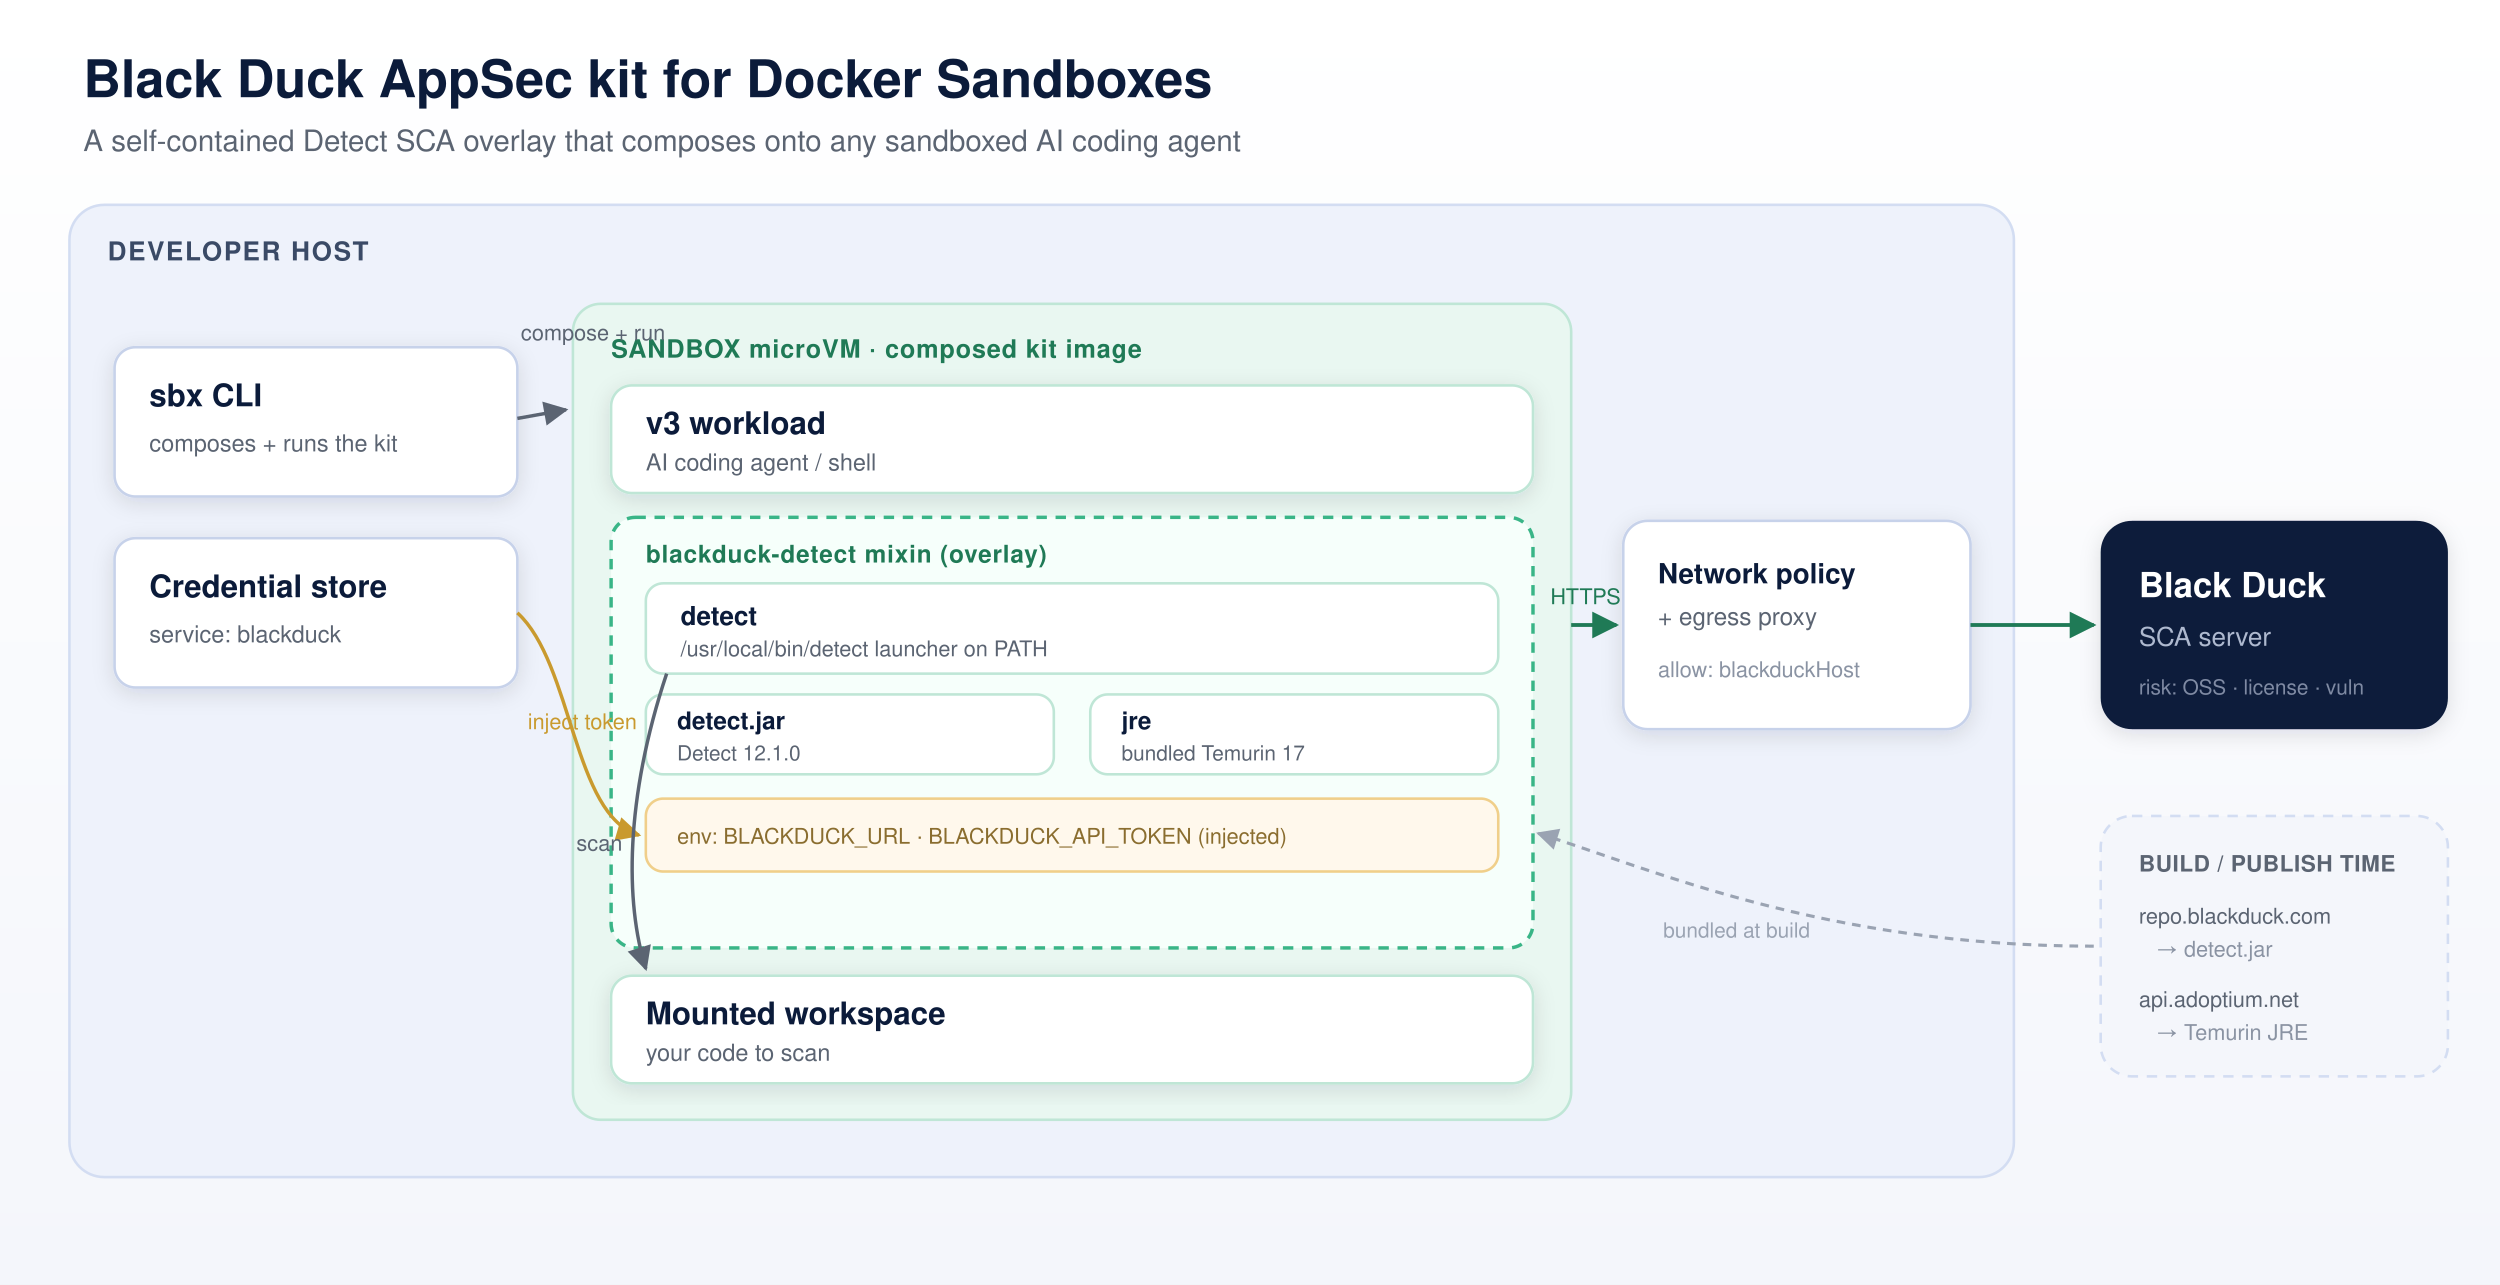
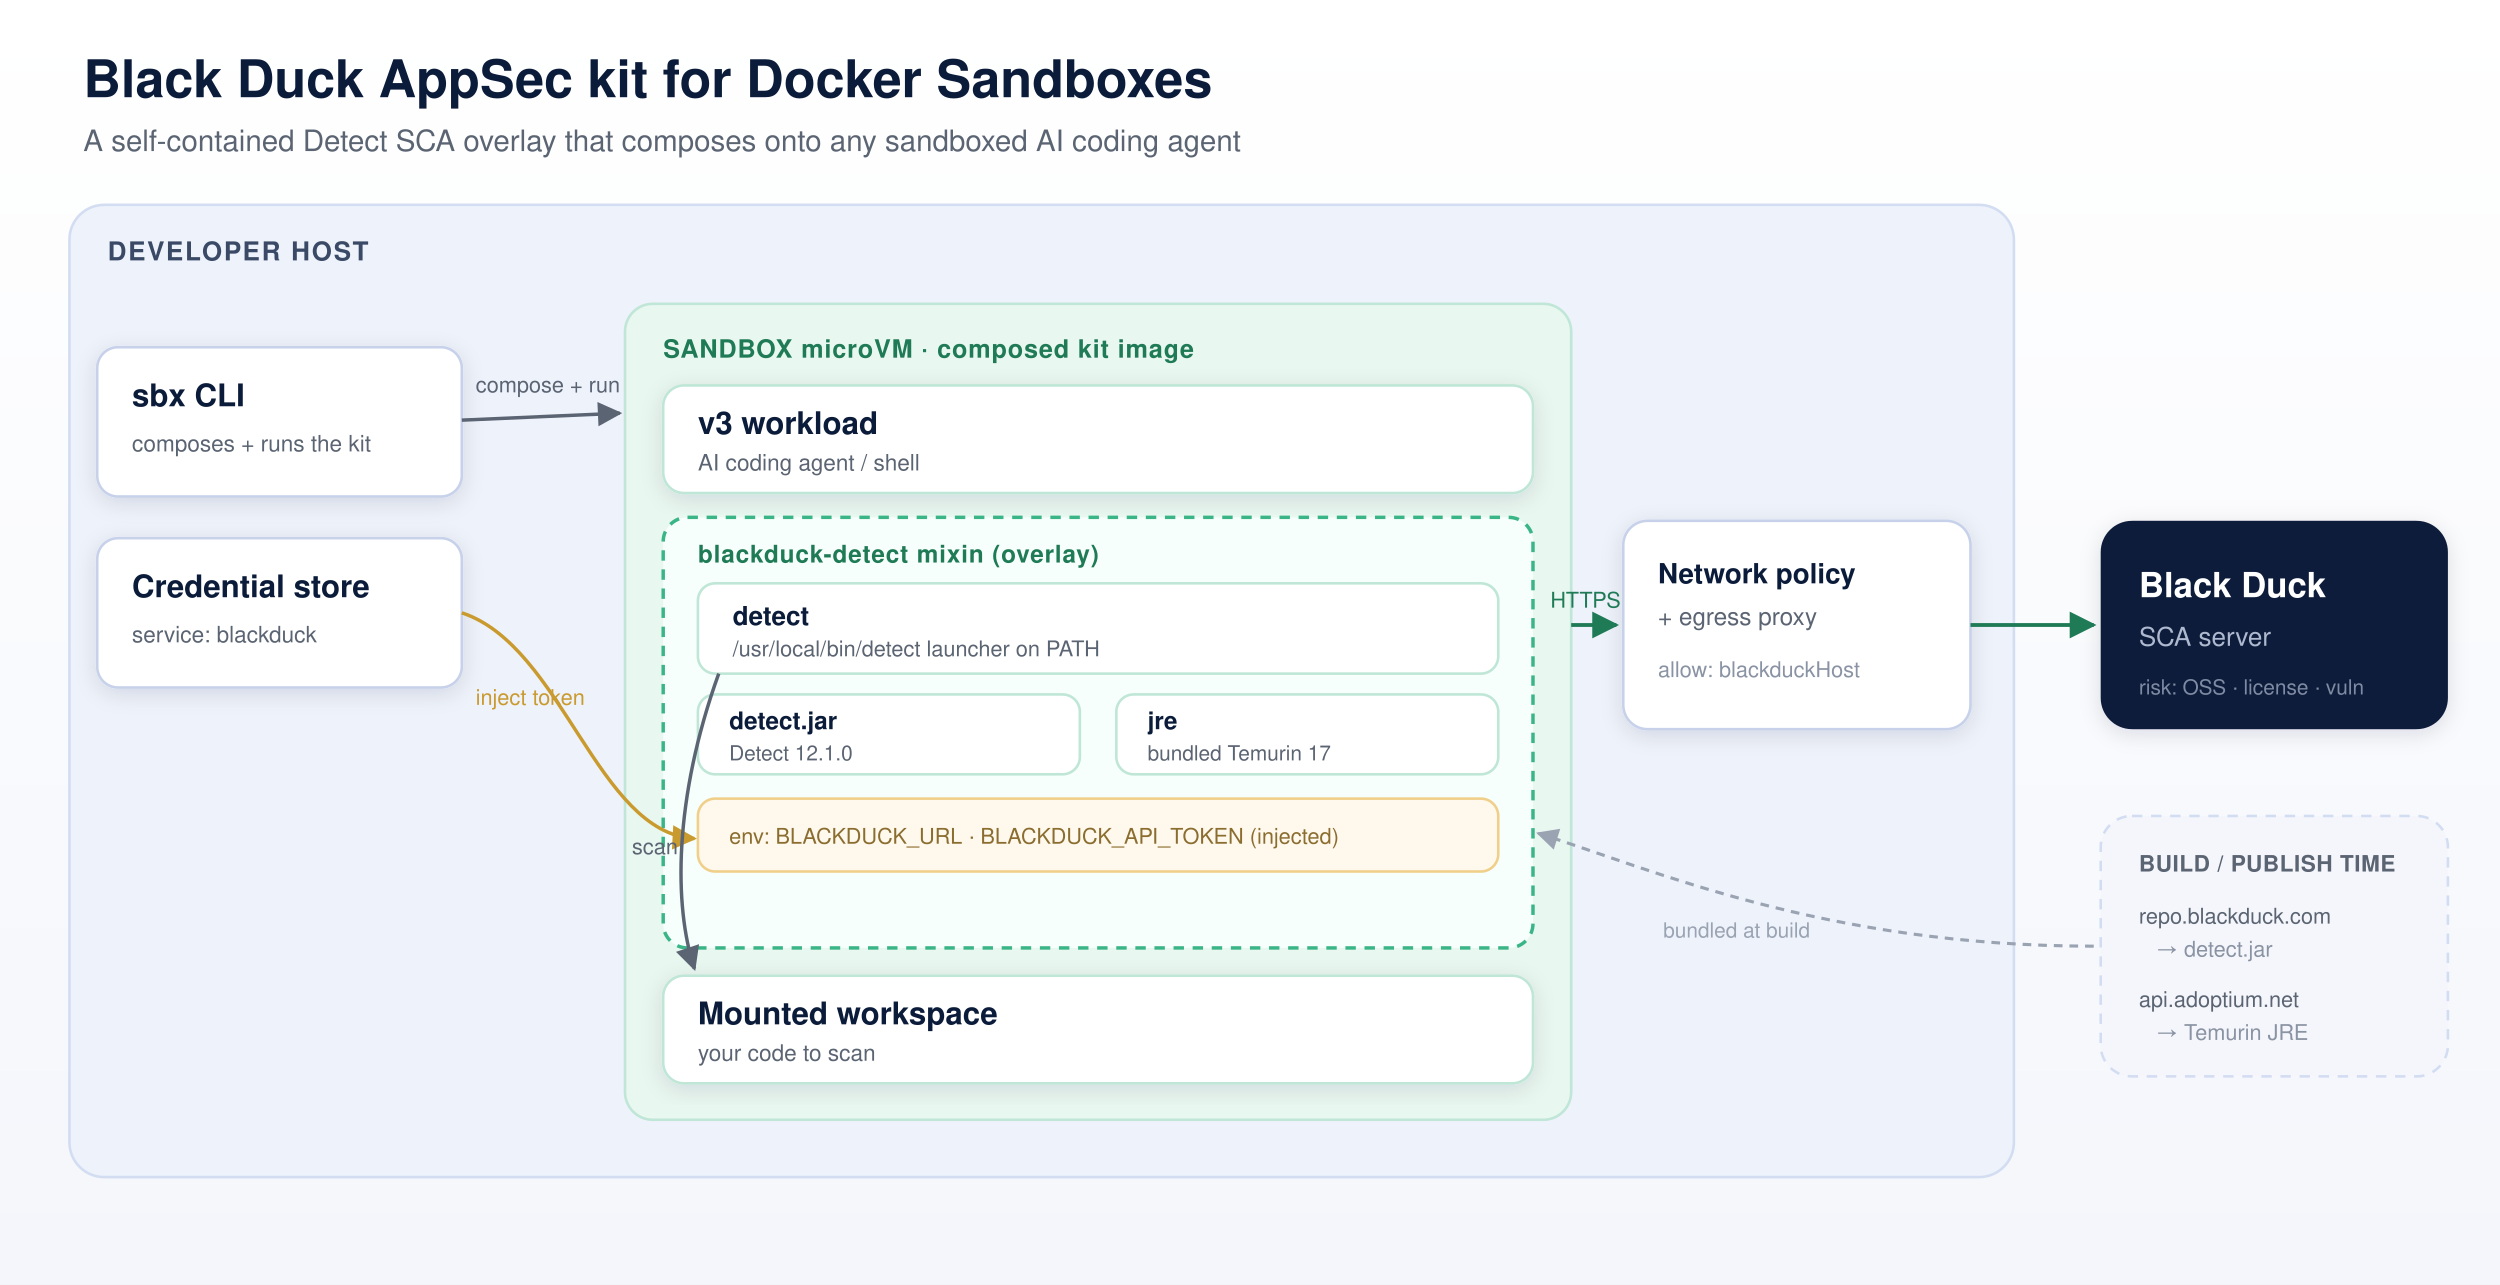
<svg xmlns="http://www.w3.org/2000/svg" width="1440" height="740" viewBox="0 0 1440 740" font-family="-apple-system, 'Segoe UI', Helvetica, Arial, sans-serif">
  <defs>
    <linearGradient id="bg" x1="0" y1="0" x2="0" y2="1">
      <stop offset="0" stop-color="#ffffff" />
      <stop offset="1" stop-color="#f4f6fb" />
    </linearGradient>
    <filter id="shadow" x="-20%" y="-20%" width="140%" height="140%">
      <feDropShadow dx="0" dy="3" stdDeviation="6" flood-color="#0b1b3a" flood-opacity="0.12" />
    </filter>
    <marker id="arrow" viewBox="0 0 10 10" refX="9" refY="5" markerWidth="7" markerHeight="7" orient="auto-start-reverse">
      <path d="M0,0 L10,5 L0,10 z" fill="#5b6472" />
    </marker>
    <marker id="arrowGold" viewBox="0 0 10 10" refX="9" refY="5" markerWidth="7" markerHeight="7" orient="auto-start-reverse">
      <path d="M0,0 L10,5 L0,10 z" fill="#c99a2e" />
    </marker>
    <marker id="arrowGreen" viewBox="0 0 10 10" refX="9" refY="5" markerWidth="7" markerHeight="7" orient="auto-start-reverse">
      <path d="M0,0 L10,5 L0,10 z" fill="#1f7a56" />
    </marker>
    <marker id="arrowDash" viewBox="0 0 10 10" refX="9" refY="5" markerWidth="7" markerHeight="7" orient="auto-start-reverse">
      <path d="M0,0 L10,5 L0,10 z" fill="#9aa3b2" />
    </marker>
  </defs>
  <rect width="1440" height="740" fill="url(#bg)" />
  <text x="48" y="56" font-size="30" font-weight="700" fill="#0b1b3a">Black Duck AppSec kit for Docker Sandboxes</text>
  <text x="48" y="87" font-size="17" fill="#5b6472">A self-contained Detect SCA overlay that composes onto any sandboxed AI coding agent</text>
  <rect x="40" y="118" width="1120" height="560" rx="20" fill="#eef2fb" stroke="#d3ddf2" stroke-width="1.5" />
  <text x="62" y="150" font-size="15" font-weight="700" fill="#3a4a66" letter-spacing="1">DEVELOPER HOST</text>
-   <rect x="66" y="200" width="232" height="86" rx="12" fill="#ffffff" stroke="#c7d2ea" stroke-width="1.5" filter="url(#shadow)" />
-   <text x="86" y="234" font-size="18" font-weight="700" fill="#0b1b3a">sbx CLI</text>
-   <text x="86" y="260" font-size="13.5" fill="#5b6472">composes + runs the kit</text>
-   <rect x="66" y="310" width="232" height="86" rx="12" fill="#ffffff" stroke="#c7d2ea" stroke-width="1.5" filter="url(#shadow)" />
-   <text x="86" y="344" font-size="18" font-weight="700" fill="#0b1b3a">Credential store</text>
-   <text x="86" y="370" font-size="13.5" fill="#5b6472">service: blackduck</text>
-   <rect x="330" y="175" width="575" height="470" rx="16" fill="#e9f7f1" stroke="#bfe6d6" stroke-width="1.5" />
-   <text x="352" y="206" font-size="14.5" font-weight="700" fill="#1f7a56" letter-spacing="0.5">SANDBOX microVM  ·  composed kit image</text>
-   <rect x="352" y="222" width="531" height="62" rx="12" fill="#ffffff" stroke="#bfe6d6" stroke-width="1.5" filter="url(#shadow)" />
-   <text x="372" y="250" font-size="18" font-weight="700" fill="#0b1b3a">v3 workload</text>
-   <text x="372" y="271" font-size="13.5" fill="#5b6472">AI coding agent / shell</text>
-   <rect x="352" y="298" width="531" height="248" rx="14" fill="#f6fffb" stroke="#39b587" stroke-width="2" stroke-dasharray="6 5" />
-   <text x="372" y="324" font-size="14" font-weight="700" fill="#1f7a56" letter-spacing="0.5">blackduck-detect mixin  (overlay)</text>
-   <rect x="372" y="336" width="491" height="52" rx="10" fill="#ffffff" stroke="#bfe6d6" stroke-width="1.5" />
-   <text x="392" y="360" font-size="15" font-weight="700" fill="#0b1b3a">detect</text>
-   <text x="392" y="378" font-size="12.5" fill="#5b6472">/usr/local/bin/detect launcher on PATH</text>
-   <rect x="372" y="400" width="235" height="46" rx="10" fill="#ffffff" stroke="#bfe6d6" stroke-width="1.5" />
-   <text x="390" y="420" font-size="14" font-weight="700" fill="#0b1b3a">detect.jar</text>
-   <text x="390" y="438" font-size="12" fill="#5b6472">Detect 12.1.0</text>
-   <rect x="628" y="400" width="235" height="46" rx="10" fill="#ffffff" stroke="#bfe6d6" stroke-width="1.5" />
-   <text x="646" y="420" font-size="14" font-weight="700" fill="#0b1b3a">jre</text>
-   <text x="646" y="438" font-size="12" fill="#5b6472">bundled Temurin 17</text>
-   <rect x="372" y="460" width="491" height="42" rx="10" fill="#fff8ec" stroke="#f0cf8a" stroke-width="1.5" />
-   <text x="390" y="486" font-size="12.5" fill="#8a6d2f">env: BLACKDUCK_URL · BLACKDUCK_API_TOKEN (injected)</text>
-   <rect x="352" y="562" width="531" height="62" rx="12" fill="#ffffff" stroke="#bfe6d6" stroke-width="1.5" filter="url(#shadow)" />
-   <text x="372" y="590" font-size="18" font-weight="700" fill="#0b1b3a">Mounted workspace</text>
-   <text x="372" y="611" font-size="13.5" fill="#5b6472">your code to scan</text>
+   <rect x="56" y="200" width="210" height="86" rx="12" fill="#ffffff" stroke="#c7d2ea" stroke-width="1.5" filter="url(#shadow)" />
+   <text x="76" y="234" font-size="18" font-weight="700" fill="#0b1b3a">sbx CLI</text>
+   <text x="76" y="260" font-size="13" fill="#5b6472">composes + runs the kit</text>
+   <rect x="56" y="310" width="210" height="86" rx="12" fill="#ffffff" stroke="#c7d2ea" stroke-width="1.5" filter="url(#shadow)" />
+   <text x="76" y="344" font-size="18" font-weight="700" fill="#0b1b3a">Credential store</text>
+   <text x="76" y="370" font-size="13" fill="#5b6472">service: blackduck</text>
+   <rect x="360" y="175" width="545" height="470" rx="16" fill="#e9f7f1" stroke="#bfe6d6" stroke-width="1.5" />
+   <text x="382" y="206" font-size="14.5" font-weight="700" fill="#1f7a56" letter-spacing="0.5">SANDBOX microVM  ·  composed kit image</text>
+   <rect x="382" y="222" width="501" height="62" rx="12" fill="#ffffff" stroke="#bfe6d6" stroke-width="1.5" filter="url(#shadow)" />
+   <text x="402" y="250" font-size="18" font-weight="700" fill="#0b1b3a">v3 workload</text>
+   <text x="402" y="271" font-size="13" fill="#5b6472">AI coding agent / shell</text>
+   <rect x="382" y="298" width="501" height="248" rx="14" fill="#f6fffb" stroke="#39b587" stroke-width="2" stroke-dasharray="6 5" />
+   <text x="402" y="324" font-size="14" font-weight="700" fill="#1f7a56" letter-spacing="0.5">blackduck-detect mixin  (overlay)</text>
+   <rect x="402" y="336" width="461" height="52" rx="10" fill="#ffffff" stroke="#bfe6d6" stroke-width="1.5" />
+   <text x="422" y="360" font-size="15" font-weight="700" fill="#0b1b3a">detect</text>
+   <text x="422" y="378" font-size="12.5" fill="#5b6472">/usr/local/bin/detect launcher on PATH</text>
+   <rect x="402" y="400" width="220" height="46" rx="10" fill="#ffffff" stroke="#bfe6d6" stroke-width="1.5" />
+   <text x="420" y="420" font-size="14" font-weight="700" fill="#0b1b3a">detect.jar</text>
+   <text x="420" y="438" font-size="12" fill="#5b6472">Detect 12.1.0</text>
+   <rect x="643" y="400" width="220" height="46" rx="10" fill="#ffffff" stroke="#bfe6d6" stroke-width="1.5" />
+   <text x="661" y="420" font-size="14" font-weight="700" fill="#0b1b3a">jre</text>
+   <text x="661" y="438" font-size="12" fill="#5b6472">bundled Temurin 17</text>
+   <rect x="402" y="460" width="461" height="42" rx="10" fill="#fff8ec" stroke="#f0cf8a" stroke-width="1.5" />
+   <text x="420" y="486" font-size="12.5" fill="#8a6d2f">env: BLACKDUCK_URL · BLACKDUCK_API_TOKEN (injected)</text>
+   <rect x="382" y="562" width="501" height="62" rx="12" fill="#ffffff" stroke="#bfe6d6" stroke-width="1.5" filter="url(#shadow)" />
+   <text x="402" y="590" font-size="18" font-weight="700" fill="#0b1b3a">Mounted workspace</text>
+   <text x="402" y="611" font-size="13" fill="#5b6472">your code to scan</text>
  <rect x="935" y="300" width="200" height="120" rx="14" fill="#ffffff" stroke="#c7d2ea" stroke-width="1.5" filter="url(#shadow)" />
  <text x="955" y="336" font-size="16" font-weight="700" fill="#0b1b3a">Network policy</text>
  <text x="955" y="360" font-size="14" fill="#5b6472">+ egress proxy</text>
  <text x="955" y="390" font-size="12.5" fill="#8a93a3">allow: blackduckHost</text>
  <rect x="1210" y="300" width="200" height="120" rx="18" fill="#0b1b3a" filter="url(#shadow)" />
  <text x="1232" y="344" font-size="20" font-weight="700" fill="#ffffff">Black Duck</text>
  <text x="1232" y="372" font-size="15" fill="#aeb9cf">SCA server</text>
  <text x="1232" y="400" font-size="12" fill="#7f8aa3">risk: OSS · license · vuln</text>
  <rect x="1210" y="470" width="200" height="150" rx="18" fill="#f4f6fb" stroke="#d3ddf2" stroke-width="1.5" stroke-dasharray="6 5" />
  <text x="1232" y="502" font-size="13" font-weight="700" fill="#5b6472" letter-spacing="0.3">BUILD / PUBLISH TIME</text>
  <text x="1232" y="532" font-size="12.5" fill="#5b6472">repo.blackduck.com</text>
  <text x="1242" y="551" font-size="12.5" fill="#8a93a3">→ detect.jar</text>
  <text x="1232" y="580" font-size="12.5" fill="#5b6472">api.adoptium.net</text>
  <text x="1242" y="599" font-size="12.5" fill="#8a93a3">→ Temurin JRE</text>
-   <path d="M298,241 L326,236" fill="none" stroke="#5b6472" stroke-width="2" marker-end="url(#arrow)" />
-   <text x="300" y="196" font-size="12.5" fill="#5b6472">compose + run</text>
-   <path d="M298,353 C 330,382 330,470 368,481" fill="none" stroke="#c99a2e" stroke-width="2" marker-end="url(#arrowGold)" />
-   <text x="304" y="420" font-size="12.5" fill="#c99a2e">inject token</text>
-   <path d="M384,388 C 360,460 360,520 372,558" fill="none" stroke="#5b6472" stroke-width="2" marker-end="url(#arrow)" />
-   <text x="332" y="490" font-size="12.5" fill="#5b6472">scan</text>
+   <path d="M266,242 L357,238" fill="none" stroke="#5b6472" stroke-width="2" marker-end="url(#arrow)" />
+   <text x="274" y="226" font-size="12.5" fill="#5b6472">compose + run</text>
+   <path d="M266,353 C 324,372 344,480 400,483" fill="none" stroke="#c99a2e" stroke-width="2" marker-end="url(#arrowGold)" />
+   <text x="274" y="406" font-size="12.5" fill="#c99a2e">inject token</text>
+   <path d="M414,388 C 388,460 388,522 400,558" fill="none" stroke="#5b6472" stroke-width="2" marker-end="url(#arrow)" />
+   <text x="364" y="492" font-size="12.5" fill="#5b6472">scan</text>
  <path d="M905,360 L931,360" fill="none" stroke="#1f7a56" stroke-width="2.2" marker-end="url(#arrowGreen)" />
-   <text x="893" y="348" font-size="12.5" fill="#1f7a56">HTTPS</text>
+   <text x="893" y="350" font-size="12.5" fill="#1f7a56">HTTPS</text>
  <path d="M1135,360 L1206,360" fill="none" stroke="#1f7a56" stroke-width="2.2" marker-end="url(#arrowGreen)" />
  <path d="M1206,545 C 1050,545 950,500 886,480" fill="none" stroke="#9aa3b2" stroke-width="1.8" stroke-dasharray="5 4" marker-end="url(#arrowDash)" />
  <text x="958" y="540" font-size="12" fill="#9aa3b2">bundled at build</text>
</svg>
